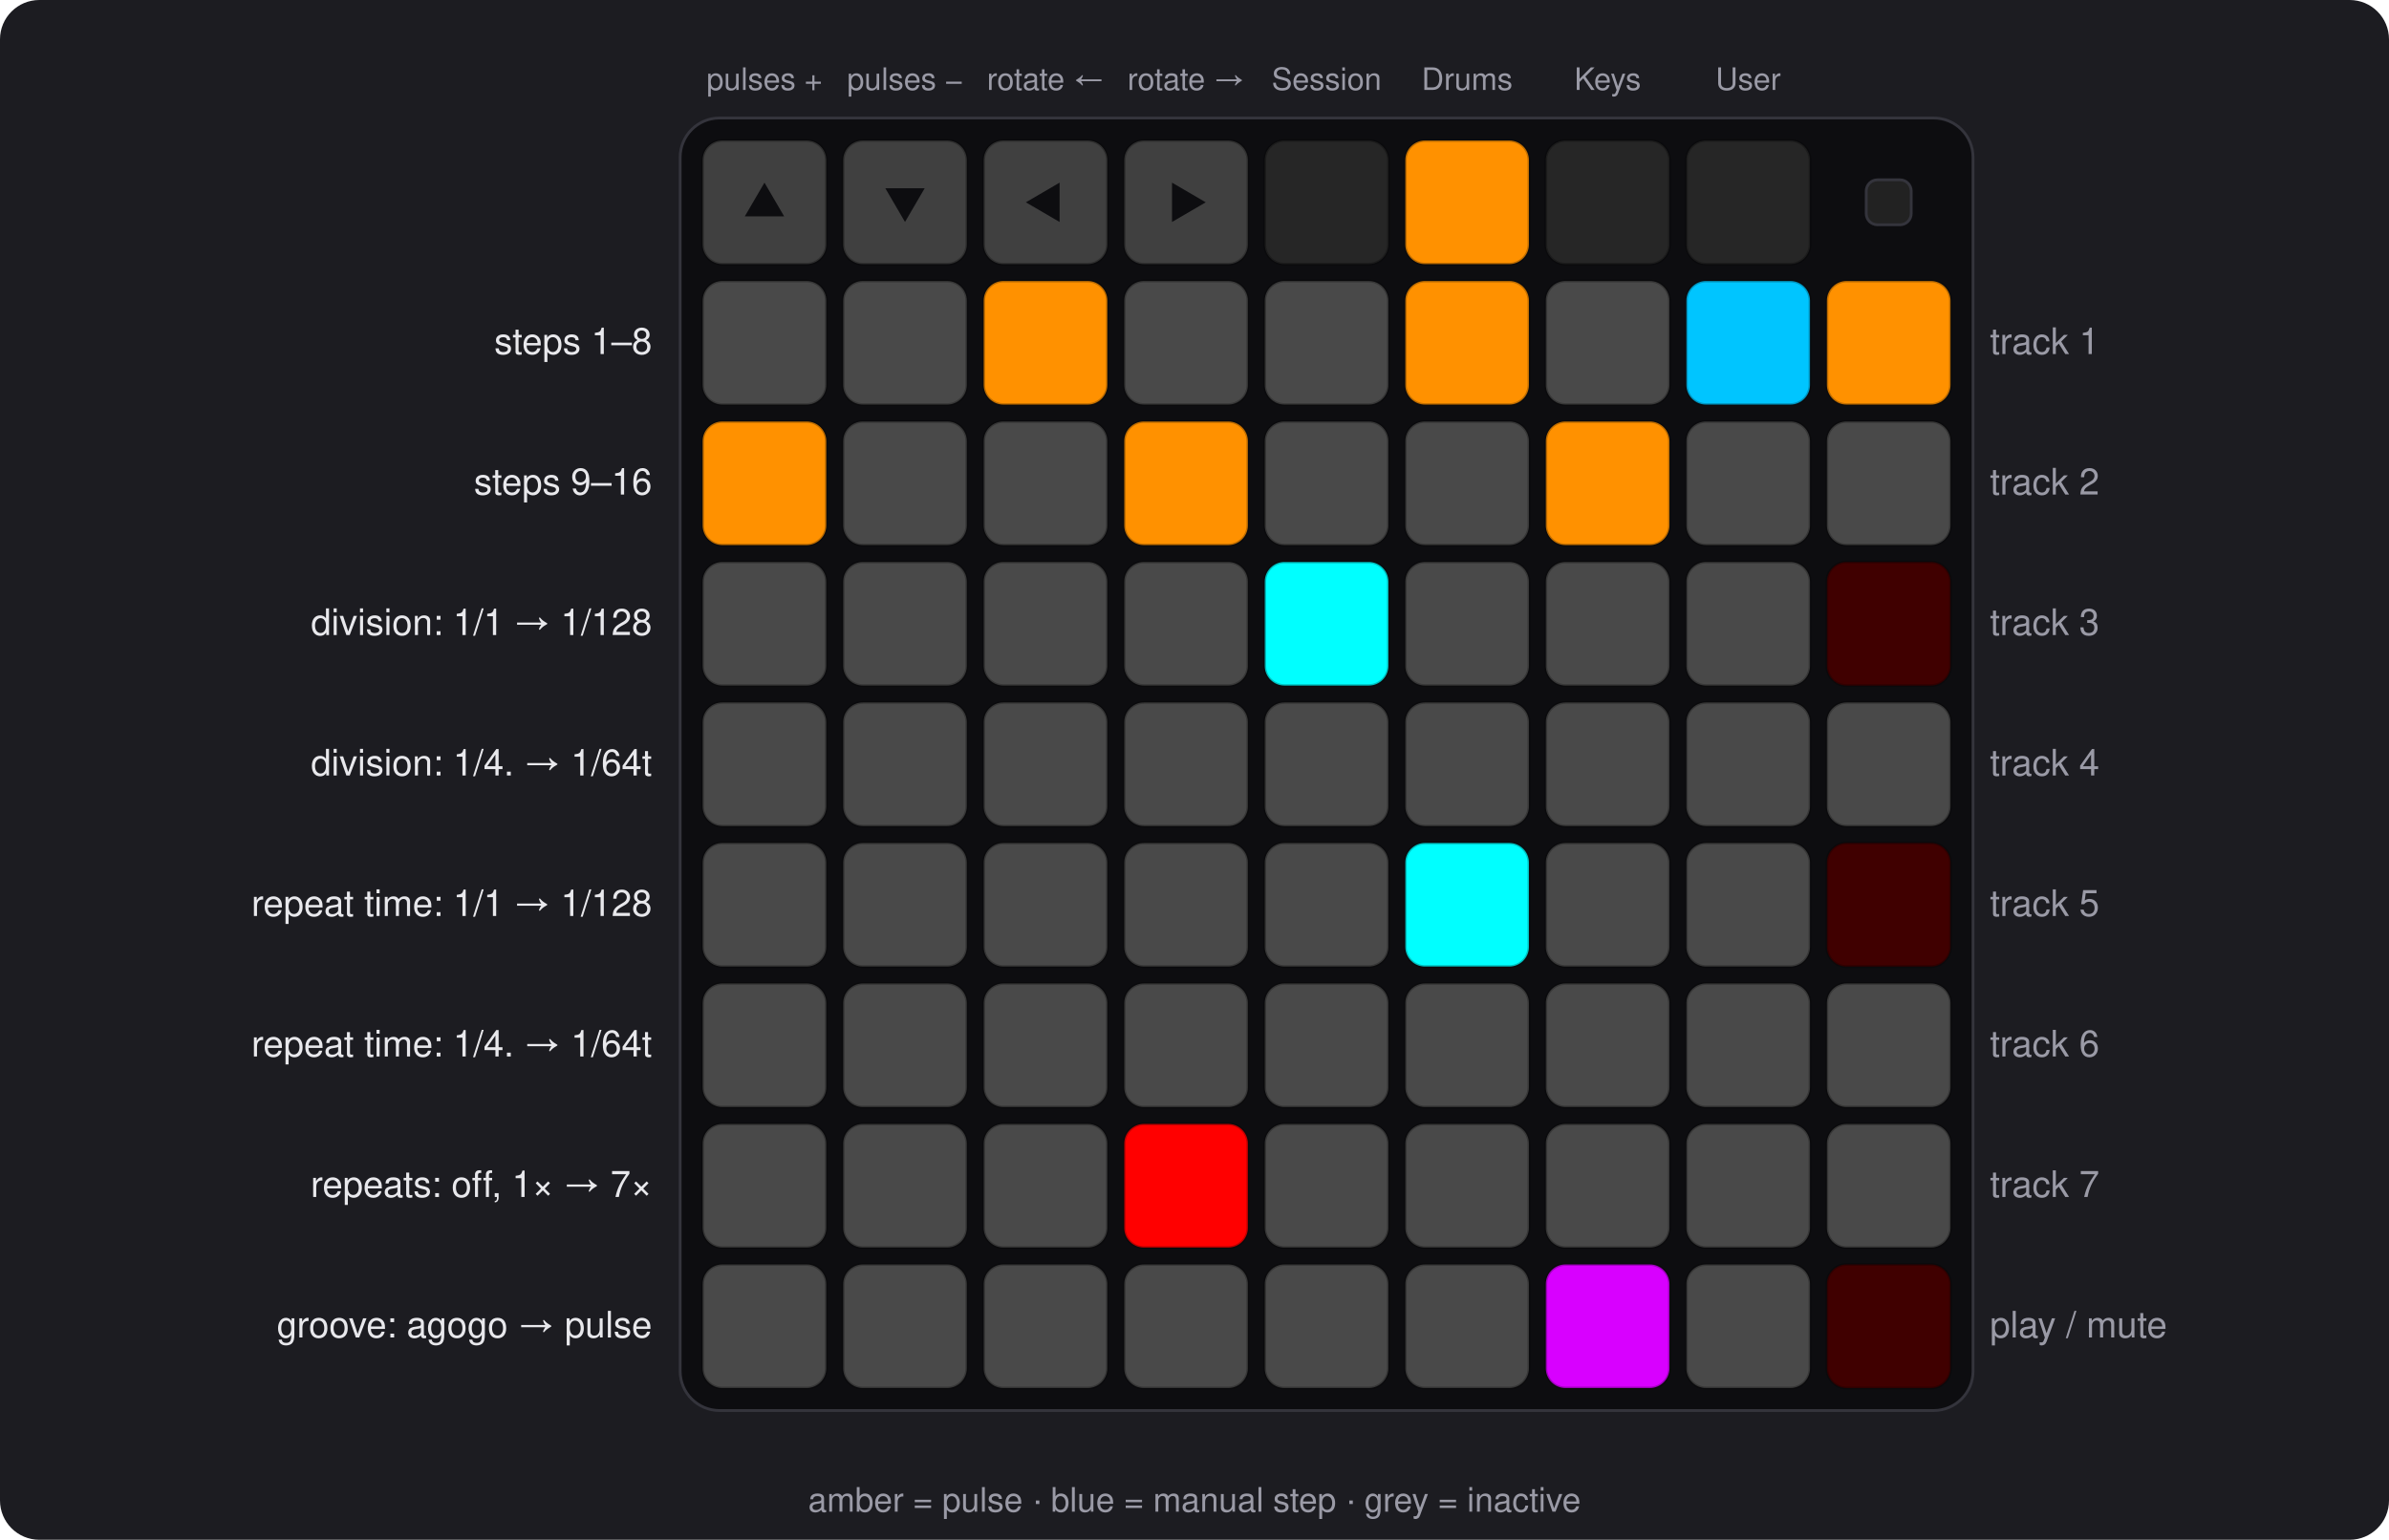
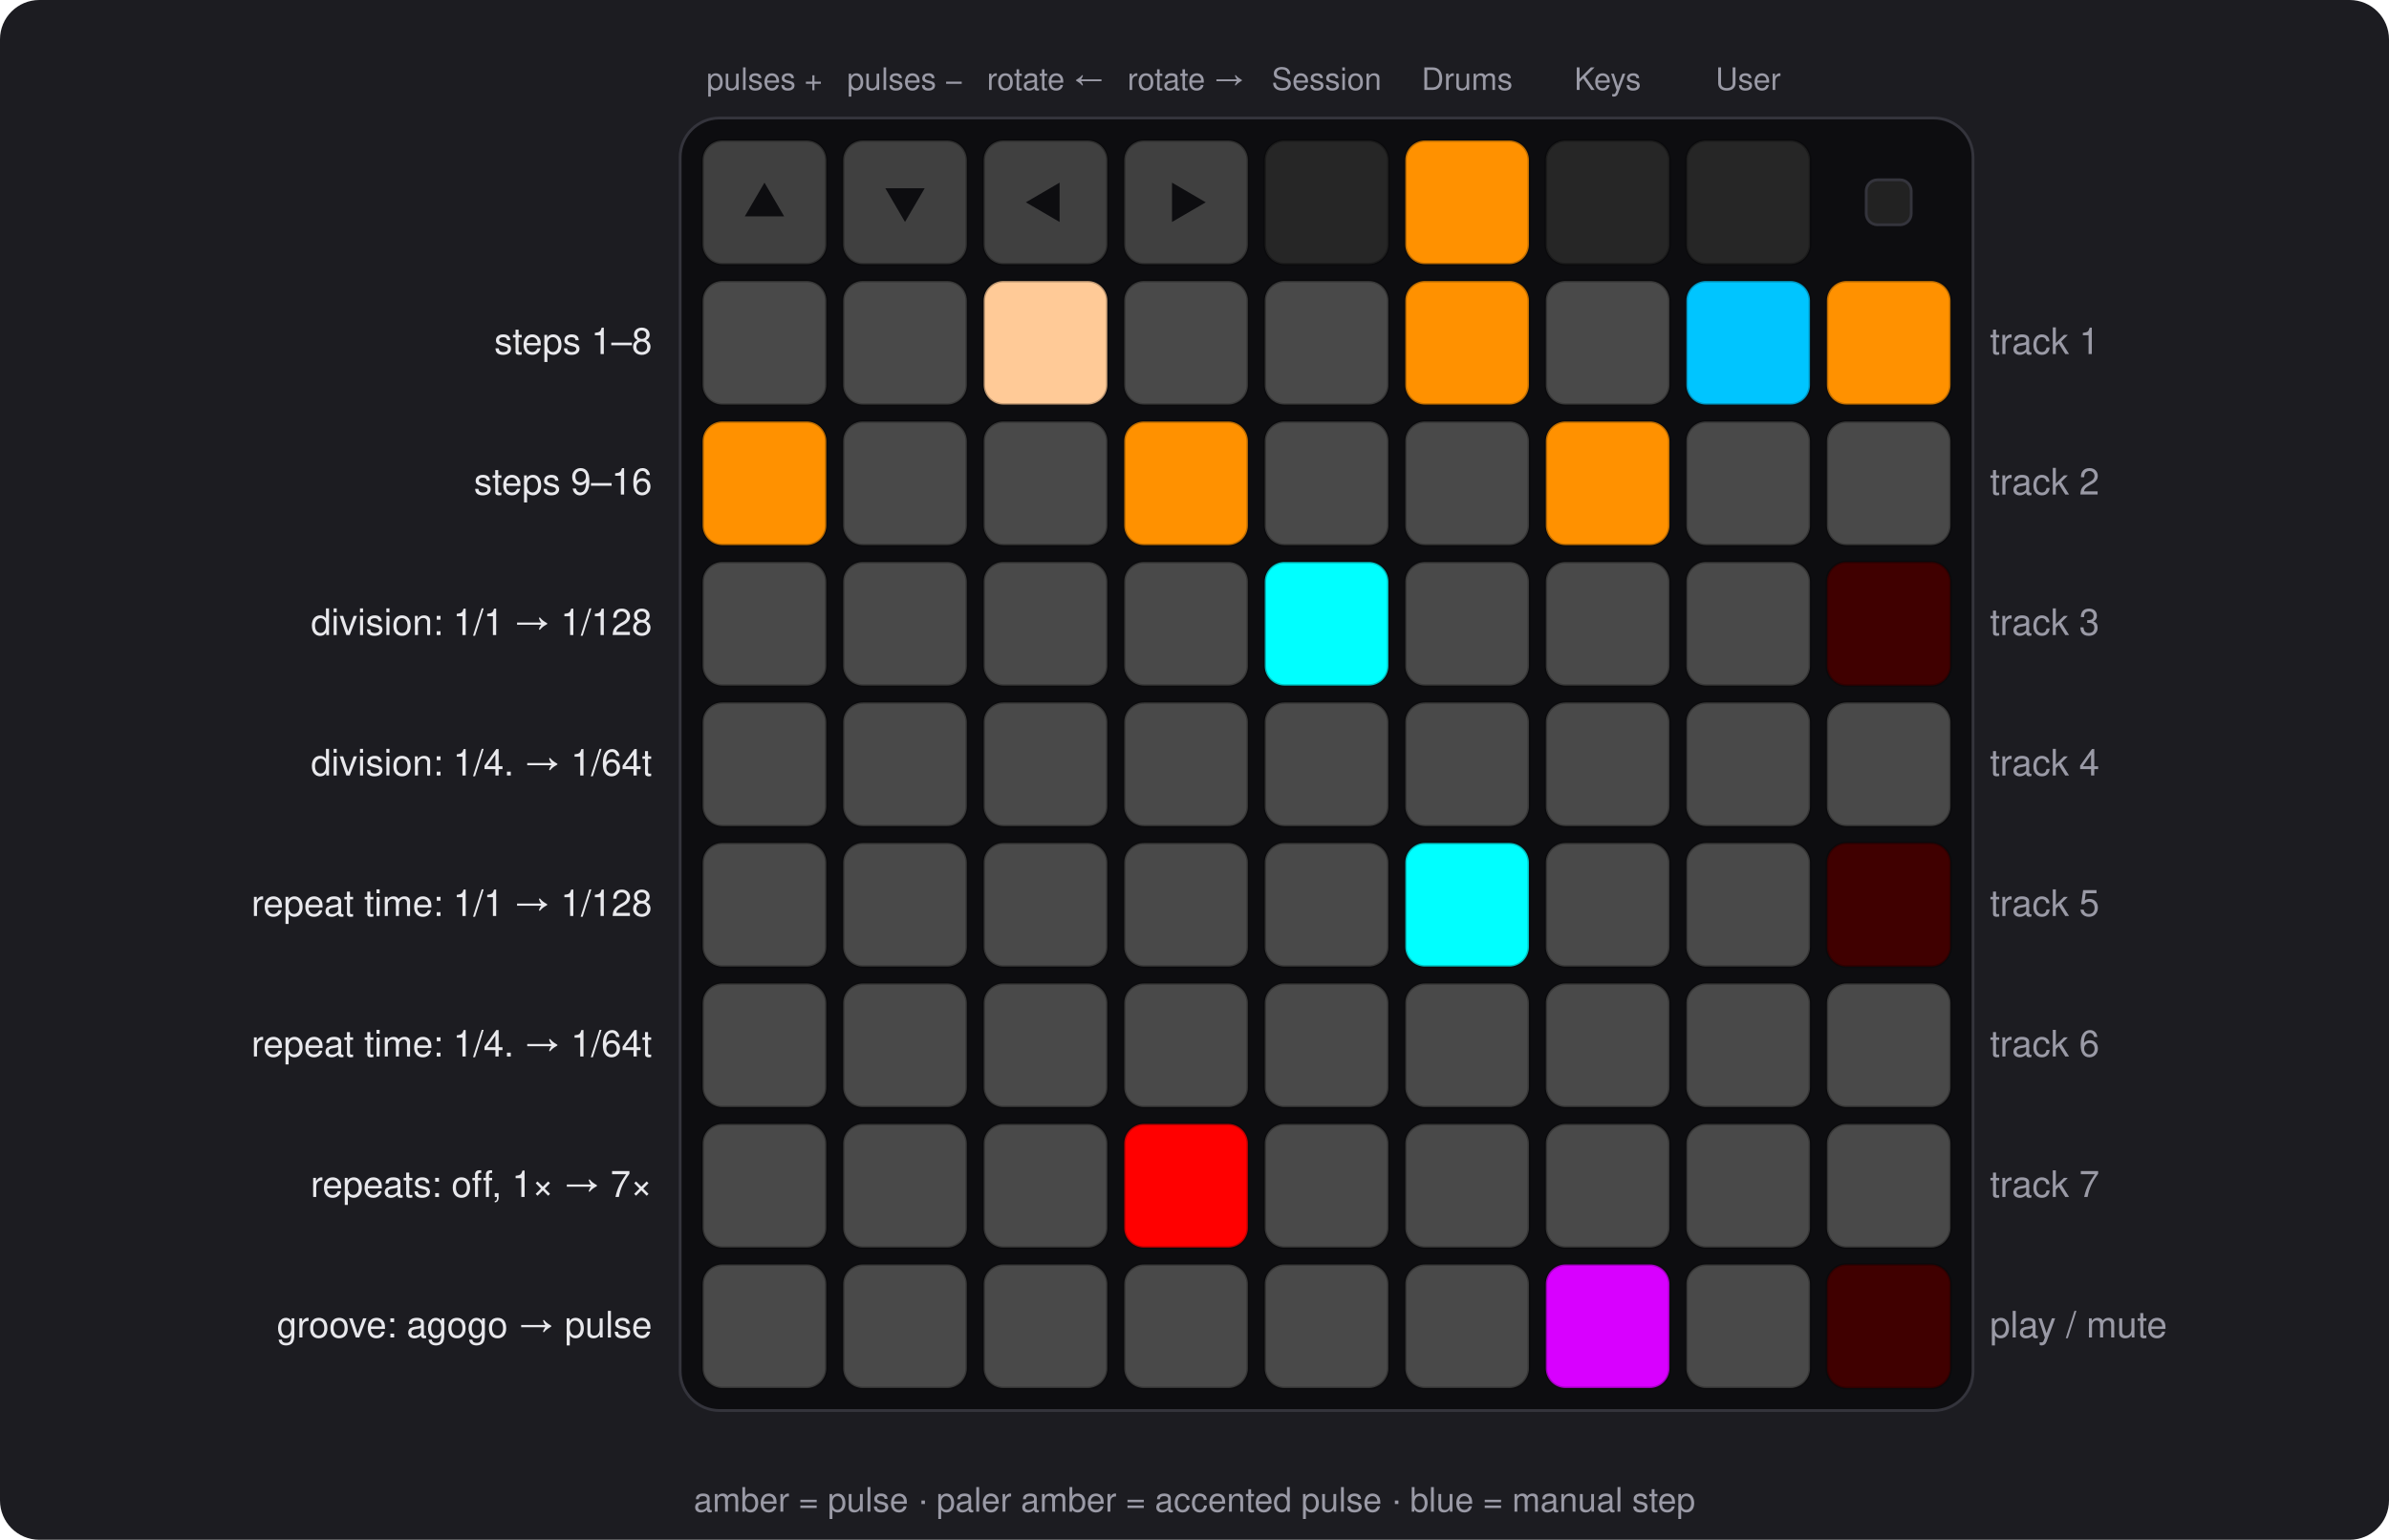
<svg xmlns="http://www.w3.org/2000/svg" width="850" height="548" viewBox="0 0 850 548" font-family="-apple-system, Segoe UI, Helvetica, Arial, sans-serif">
  <rect width="100%" height="100%" rx="14" fill="#1c1c21" />
  <rect x="242" y="42" width="460" height="460" rx="14" fill="#0d0d10" stroke="#34343c" />
  <rect x="250" y="450" width="44" height="44" rx="7" fill="#494949" stroke="#00000040" />
  <rect x="300" y="450" width="44" height="44" rx="7" fill="#494949" stroke="#00000040" />
  <rect x="350" y="450" width="44" height="44" rx="7" fill="#494949" stroke="#00000040" />
  <rect x="400" y="450" width="44" height="44" rx="7" fill="#494949" stroke="#00000040" />
  <rect x="450" y="450" width="44" height="44" rx="7" fill="#494949" stroke="#00000040" />
  <rect x="500" y="450" width="44" height="44" rx="7" fill="#494949" stroke="#00000040" />
  <rect x="550" y="450" width="44" height="44" rx="7" fill="#d800ff" stroke="#00000040" />
  <rect x="600" y="450" width="44" height="44" rx="7" fill="#494949" stroke="#00000040" />
  <rect x="650" y="450" width="44" height="44" rx="7" fill="#400000" stroke="#00000040" />
  <rect x="250" y="400" width="44" height="44" rx="7" fill="#494949" stroke="#00000040" />
  <rect x="300" y="400" width="44" height="44" rx="7" fill="#494949" stroke="#00000040" />
  <rect x="350" y="400" width="44" height="44" rx="7" fill="#494949" stroke="#00000040" />
  <rect x="400" y="400" width="44" height="44" rx="7" fill="#ff0000" stroke="#00000040" />
  <rect x="450" y="400" width="44" height="44" rx="7" fill="#494949" stroke="#00000040" />
  <rect x="500" y="400" width="44" height="44" rx="7" fill="#494949" stroke="#00000040" />
  <rect x="550" y="400" width="44" height="44" rx="7" fill="#494949" stroke="#00000040" />
  <rect x="600" y="400" width="44" height="44" rx="7" fill="#494949" stroke="#00000040" />
  <rect x="650" y="400" width="44" height="44" rx="7" fill="#494949" stroke="#00000040" />
  <rect x="250" y="350" width="44" height="44" rx="7" fill="#494949" stroke="#00000040" />
  <rect x="300" y="350" width="44" height="44" rx="7" fill="#494949" stroke="#00000040" />
  <rect x="350" y="350" width="44" height="44" rx="7" fill="#494949" stroke="#00000040" />
  <rect x="400" y="350" width="44" height="44" rx="7" fill="#494949" stroke="#00000040" />
  <rect x="450" y="350" width="44" height="44" rx="7" fill="#494949" stroke="#00000040" />
  <rect x="500" y="350" width="44" height="44" rx="7" fill="#494949" stroke="#00000040" />
  <rect x="550" y="350" width="44" height="44" rx="7" fill="#494949" stroke="#00000040" />
  <rect x="600" y="350" width="44" height="44" rx="7" fill="#494949" stroke="#00000040" />
  <rect x="650" y="350" width="44" height="44" rx="7" fill="#494949" stroke="#00000040" />
  <rect x="250" y="300" width="44" height="44" rx="7" fill="#494949" stroke="#00000040" />
  <rect x="300" y="300" width="44" height="44" rx="7" fill="#494949" stroke="#00000040" />
  <rect x="350" y="300" width="44" height="44" rx="7" fill="#494949" stroke="#00000040" />
  <rect x="400" y="300" width="44" height="44" rx="7" fill="#494949" stroke="#00000040" />
  <rect x="450" y="300" width="44" height="44" rx="7" fill="#494949" stroke="#00000040" />
  <rect x="500" y="300" width="44" height="44" rx="7" fill="#00ffff" stroke="#00000040" />
  <rect x="550" y="300" width="44" height="44" rx="7" fill="#494949" stroke="#00000040" />
  <rect x="600" y="300" width="44" height="44" rx="7" fill="#494949" stroke="#00000040" />
  <rect x="650" y="300" width="44" height="44" rx="7" fill="#400000" stroke="#00000040" />
  <rect x="250" y="250" width="44" height="44" rx="7" fill="#494949" stroke="#00000040" />
  <rect x="300" y="250" width="44" height="44" rx="7" fill="#494949" stroke="#00000040" />
  <rect x="350" y="250" width="44" height="44" rx="7" fill="#494949" stroke="#00000040" />
  <rect x="400" y="250" width="44" height="44" rx="7" fill="#494949" stroke="#00000040" />
  <rect x="450" y="250" width="44" height="44" rx="7" fill="#494949" stroke="#00000040" />
  <rect x="500" y="250" width="44" height="44" rx="7" fill="#494949" stroke="#00000040" />
  <rect x="550" y="250" width="44" height="44" rx="7" fill="#494949" stroke="#00000040" />
  <rect x="600" y="250" width="44" height="44" rx="7" fill="#494949" stroke="#00000040" />
  <rect x="650" y="250" width="44" height="44" rx="7" fill="#494949" stroke="#00000040" />
  <rect x="250" y="200" width="44" height="44" rx="7" fill="#494949" stroke="#00000040" />
  <rect x="300" y="200" width="44" height="44" rx="7" fill="#494949" stroke="#00000040" />
  <rect x="350" y="200" width="44" height="44" rx="7" fill="#494949" stroke="#00000040" />
  <rect x="400" y="200" width="44" height="44" rx="7" fill="#494949" stroke="#00000040" />
  <rect x="450" y="200" width="44" height="44" rx="7" fill="#00ffff" stroke="#00000040" />
  <rect x="500" y="200" width="44" height="44" rx="7" fill="#494949" stroke="#00000040" />
  <rect x="550" y="200" width="44" height="44" rx="7" fill="#494949" stroke="#00000040" />
  <rect x="600" y="200" width="44" height="44" rx="7" fill="#494949" stroke="#00000040" />
  <rect x="650" y="200" width="44" height="44" rx="7" fill="#400000" stroke="#00000040" />
  <rect x="250" y="150" width="44" height="44" rx="7" fill="#ff9100" stroke="#00000040" />
  <rect x="300" y="150" width="44" height="44" rx="7" fill="#494949" stroke="#00000040" />
  <rect x="350" y="150" width="44" height="44" rx="7" fill="#494949" stroke="#00000040" />
  <rect x="400" y="150" width="44" height="44" rx="7" fill="#ff9100" stroke="#00000040" />
  <rect x="450" y="150" width="44" height="44" rx="7" fill="#494949" stroke="#00000040" />
  <rect x="500" y="150" width="44" height="44" rx="7" fill="#494949" stroke="#00000040" />
  <rect x="550" y="150" width="44" height="44" rx="7" fill="#ff9100" stroke="#00000040" />
  <rect x="600" y="150" width="44" height="44" rx="7" fill="#494949" stroke="#00000040" />
  <rect x="650" y="150" width="44" height="44" rx="7" fill="#494949" stroke="#00000040" />
  <rect x="250" y="100" width="44" height="44" rx="7" fill="#494949" stroke="#00000040" />
  <rect x="300" y="100" width="44" height="44" rx="7" fill="#494949" stroke="#00000040" />
-   <rect x="350" y="100" width="44" height="44" rx="7" fill="#ff9100" stroke="#00000040" />
+   <rect x="350" y="100" width="44" height="44" rx="7" fill="#ffca97" stroke="#00000040" />
  <rect x="400" y="100" width="44" height="44" rx="7" fill="#494949" stroke="#00000040" />
  <rect x="450" y="100" width="44" height="44" rx="7" fill="#494949" stroke="#00000040" />
  <rect x="500" y="100" width="44" height="44" rx="7" fill="#ff9100" stroke="#00000040" />
  <rect x="550" y="100" width="44" height="44" rx="7" fill="#494949" stroke="#00000040" />
  <rect x="600" y="100" width="44" height="44" rx="7" fill="#00c5ff" stroke="#00000040" />
  <rect x="650" y="100" width="44" height="44" rx="7" fill="#ff9100" stroke="#00000040" />
  <rect x="250" y="50" width="44" height="44" rx="7" fill="#404040" stroke="#00000040" />
  <rect x="300" y="50" width="44" height="44" rx="7" fill="#404040" stroke="#00000040" />
  <rect x="350" y="50" width="44" height="44" rx="7" fill="#404040" stroke="#00000040" />
  <rect x="400" y="50" width="44" height="44" rx="7" fill="#404040" stroke="#00000040" />
  <rect x="450" y="50" width="44" height="44" rx="7" fill="#262626" stroke="#00000040" />
  <rect x="500" y="50" width="44" height="44" rx="7" fill="#ff9100" stroke="#00000040" />
  <rect x="550" y="50" width="44" height="44" rx="7" fill="#262626" stroke="#00000040" />
  <rect x="600" y="50" width="44" height="44" rx="7" fill="#262626" stroke="#00000040" />
  <rect x="664" y="64" width="16" height="16" rx="4" fill="#222" stroke="#34343c" />
  <polygon points="272,65 279,77 265,77" fill="#0d0d10" />
  <polygon points="322,79 329,67 315,67" fill="#0d0d10" />
  <polygon points="365,72 377,65 377,79" fill="#0d0d10" />
  <polygon points="429,72 417,65 417,79" fill="#0d0d10" />
  <text x="232" y="226" fill="#e8e8ec" font-size="13" text-anchor="end">division: 1/1 → 1/128</text>
  <text x="232" y="176" fill="#e8e8ec" font-size="13" text-anchor="end">steps 9–16</text>
  <text x="232" y="126" fill="#e8e8ec" font-size="13" text-anchor="end">steps 1–8</text>
  <text x="232" y="376" fill="#e8e8ec" font-size="13" text-anchor="end">repeat time: 1/4. → 1/64t</text>
  <text x="232" y="476" fill="#e8e8ec" font-size="13" text-anchor="end">groove: agogo → pulse</text>
  <text x="232" y="326" fill="#e8e8ec" font-size="13" text-anchor="end">repeat time: 1/1 → 1/128</text>
  <text x="232" y="276" fill="#e8e8ec" font-size="13" text-anchor="end">division: 1/4. → 1/64t</text>
  <text x="232" y="426" fill="#e8e8ec" font-size="13" text-anchor="end">repeats: off, 1× → 7×</text>
  <text x="708" y="226" fill="#9a9aa6" font-size="13" text-anchor="start">track 3</text>
  <text x="708" y="176" fill="#9a9aa6" font-size="13" text-anchor="start">track 2</text>
  <text x="708" y="126" fill="#9a9aa6" font-size="13" text-anchor="start">track 1</text>
  <text x="708" y="376" fill="#9a9aa6" font-size="13" text-anchor="start">track 6</text>
  <text x="708" y="476" fill="#9a9aa6" font-size="13" text-anchor="start">play / mute</text>
  <text x="708" y="326" fill="#9a9aa6" font-size="13" text-anchor="start">track 5</text>
  <text x="708" y="276" fill="#9a9aa6" font-size="13" text-anchor="start">track 4</text>
  <text x="708" y="426" fill="#9a9aa6" font-size="13" text-anchor="start">track 7</text>
  <text x="272" y="32" fill="#9a9aa6" font-size="11" text-anchor="middle">pulses +</text>
  <text x="322" y="32" fill="#9a9aa6" font-size="11" text-anchor="middle">pulses −</text>
  <text x="372" y="32" fill="#9a9aa6" font-size="11" text-anchor="middle">rotate ←</text>
  <text x="422" y="32" fill="#9a9aa6" font-size="11" text-anchor="middle">rotate →</text>
  <text x="472" y="32" fill="#9a9aa6" font-size="11" text-anchor="middle">Session</text>
  <text x="522" y="32" fill="#9a9aa6" font-size="11" text-anchor="middle">Drums</text>
  <text x="572" y="32" fill="#9a9aa6" font-size="11" text-anchor="middle">Keys</text>
  <text x="622" y="32" fill="#9a9aa6" font-size="11" text-anchor="middle">User</text>
-   <text x="425" y="538" fill="#9a9aa6" font-size="12" text-anchor="middle">amber = pulse · blue = manual step · grey = inactive</text>
+   <text x="425" y="538" fill="#9a9aa6" font-size="12" text-anchor="middle">amber = pulse · paler amber = accented pulse · blue = manual step</text>
</svg>
